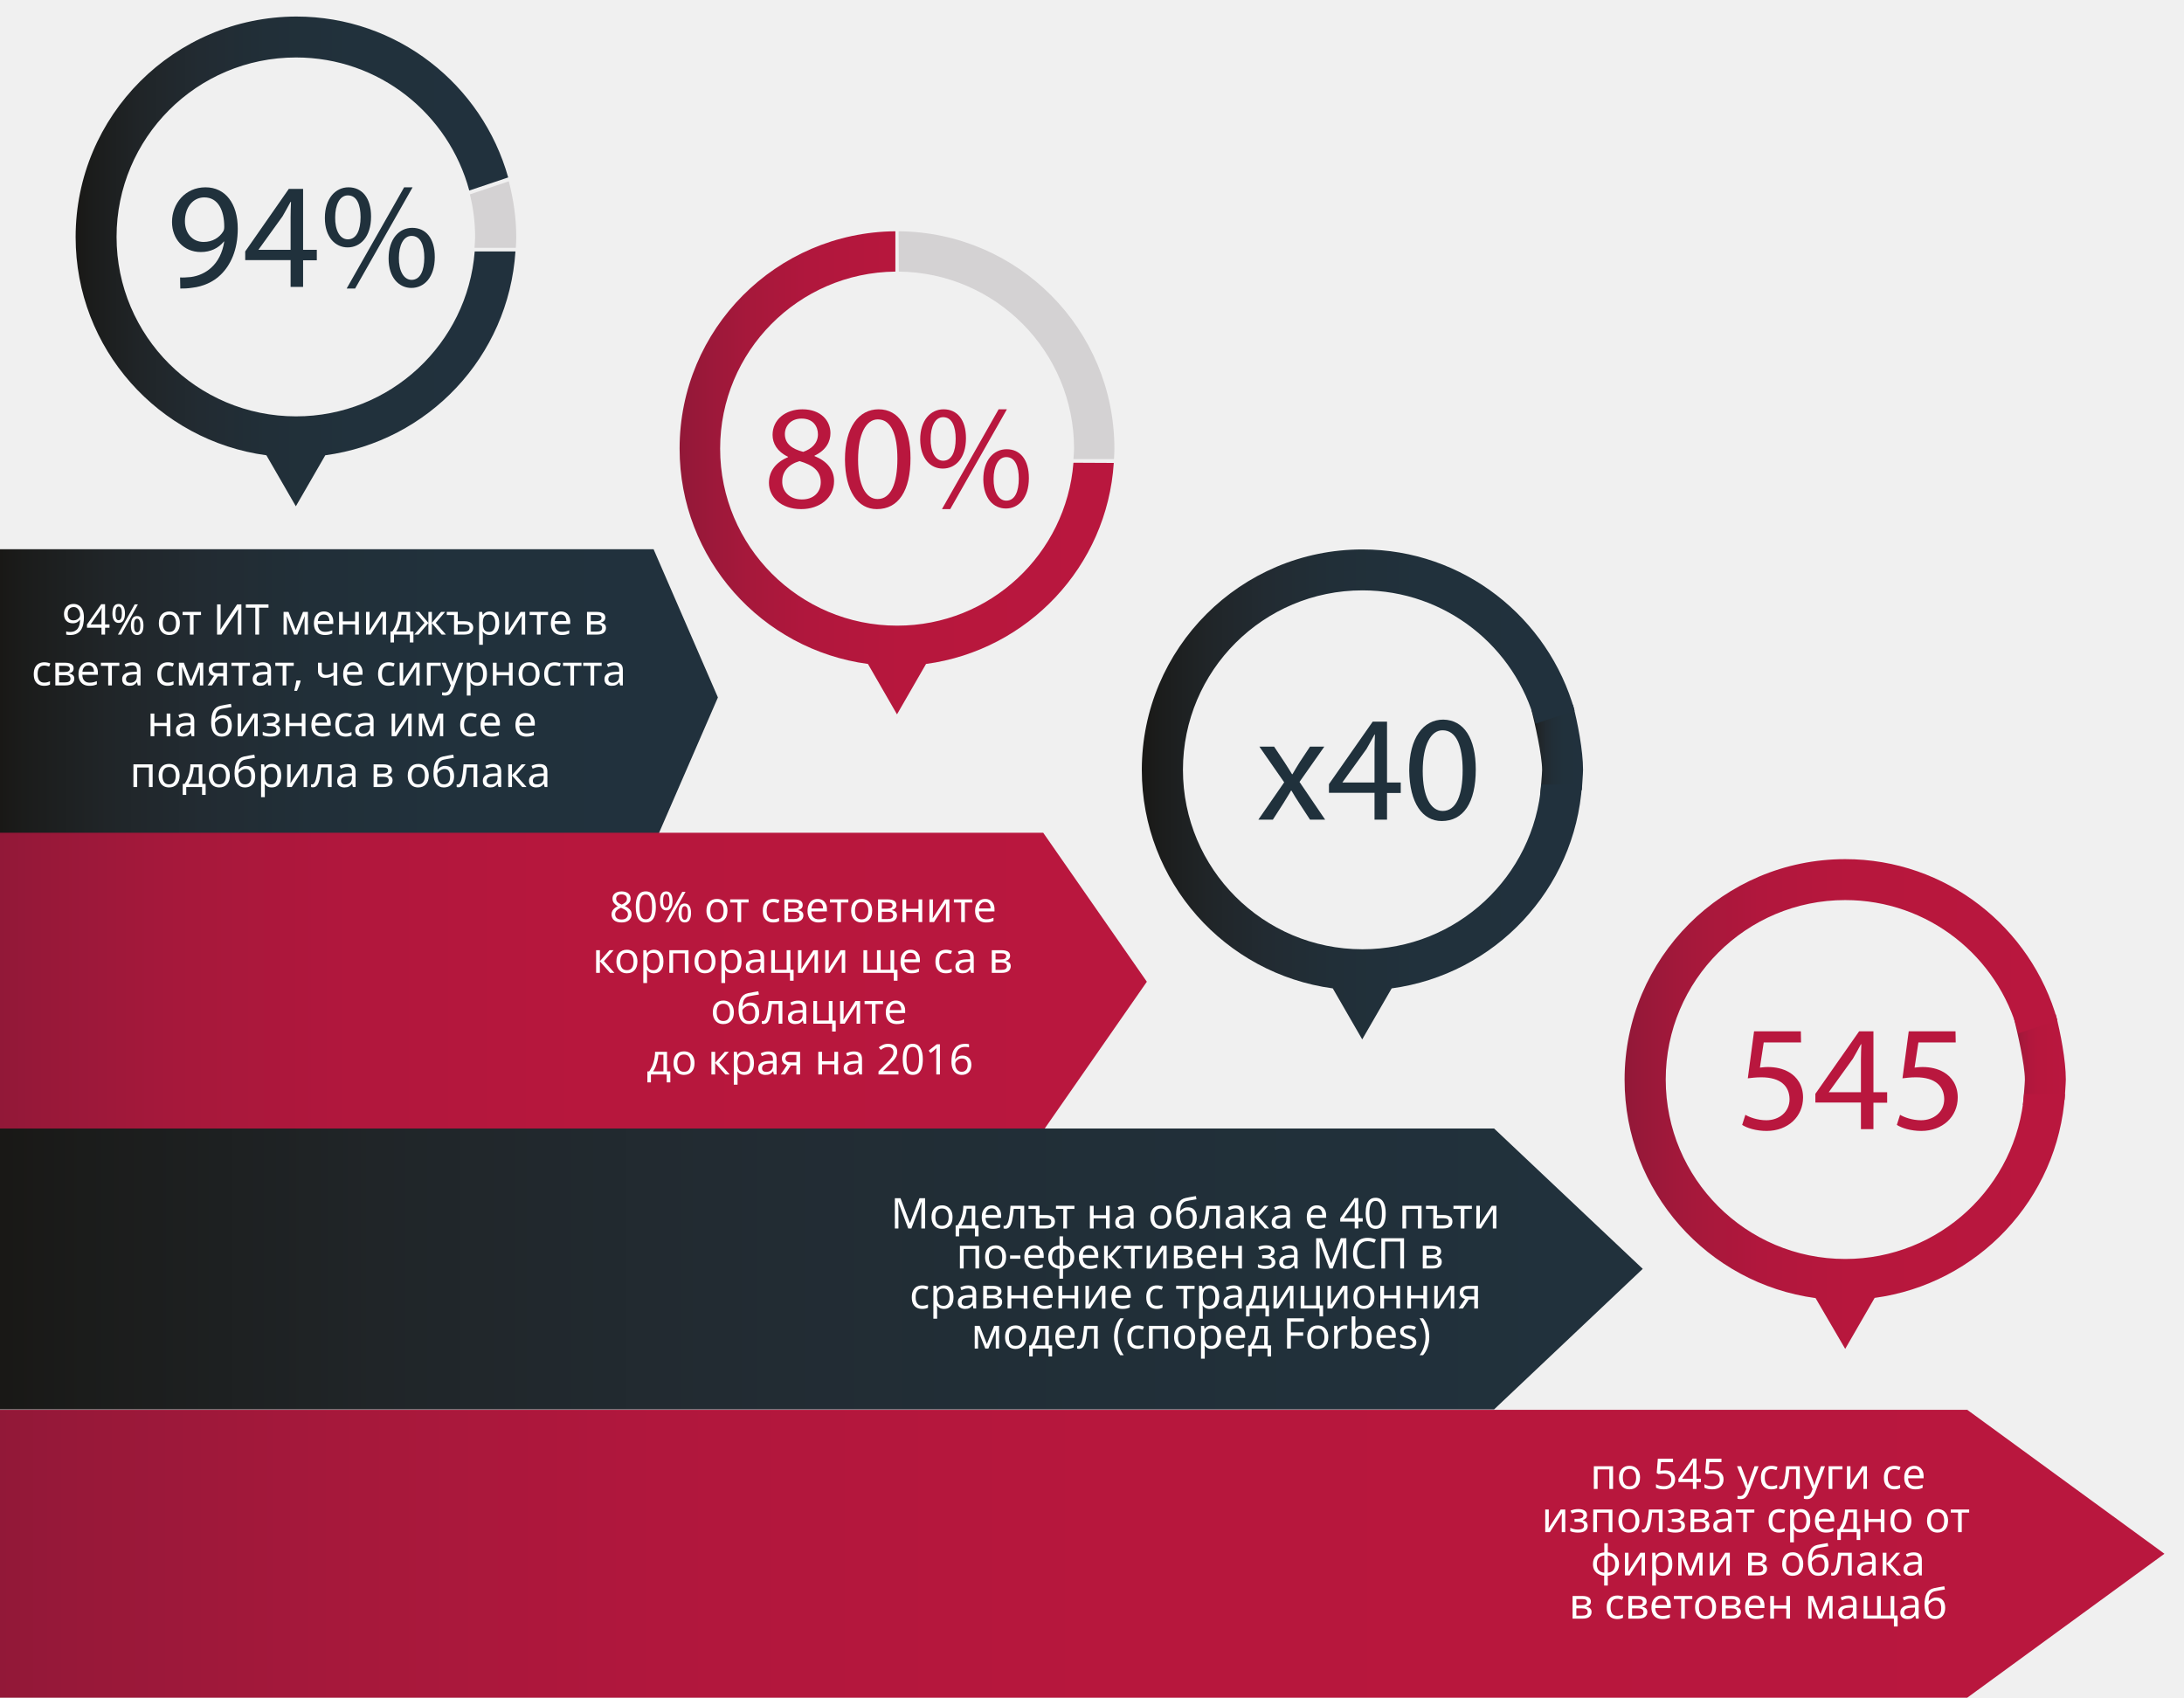
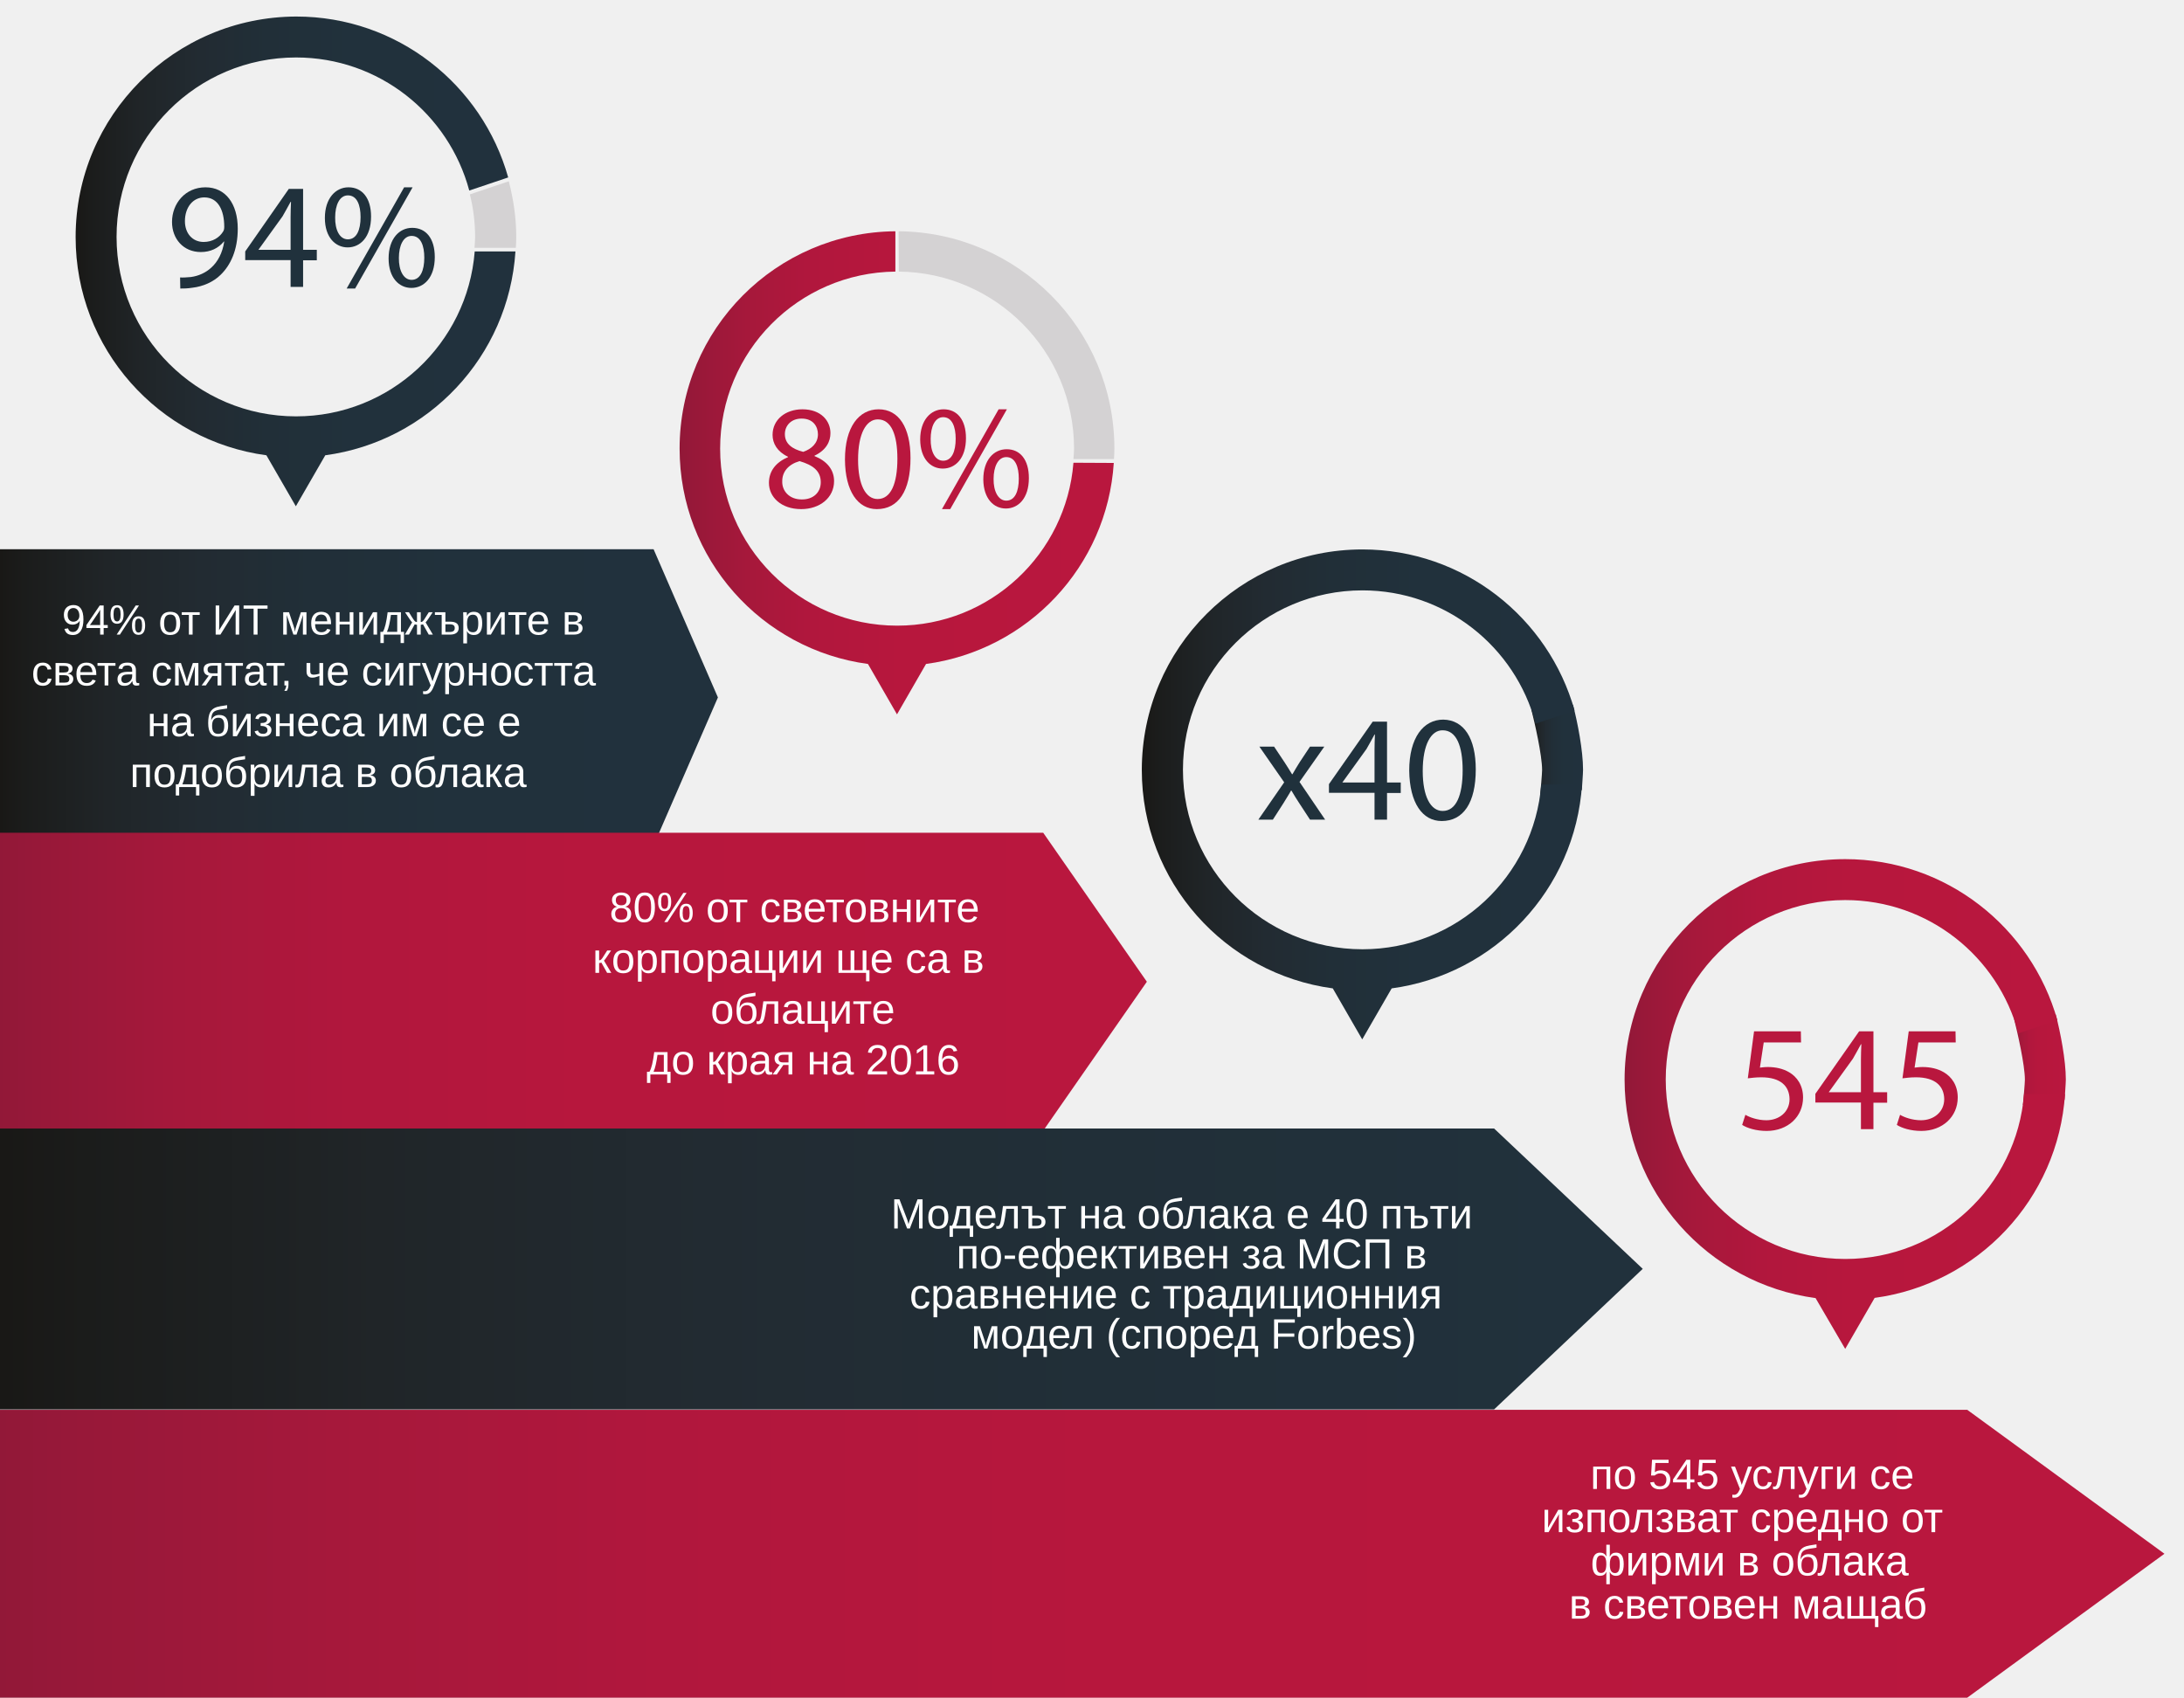
<svg xmlns="http://www.w3.org/2000/svg" xmlns:xlink="http://www.w3.org/1999/xlink" version="1.1" id="Ebene_1" x="0px" y="0px" viewBox="0 0 1083 842" style="enable-background:new 0 0 1083 842;" xml:space="preserve">
  <style type="text/css">
	.st0{clip-path:url(#SVGID_2_);fill:url(#SVGID_3_);}
	.st1{fill:url(#SVGID_4_);}
	.st2{fill:url(#SVGID_5_);}
	.st3{fill:#20313C;}
	.st4{clip-path:url(#SVGID_7_);fill:url(#SVGID_8_);}
	.st5{fill:none;}
	.st6{fill:#FFFFFF;}
- 	.st7{font-family:'HelenPro-Regular';}
+ 	.st7{font-family:'HelenProRegular', 'Arial', sans-serif;}
	.st8{font-size:21px;}
	.st9{fill:#D4D2D3;}
	.st10{fill:url(#SVGID_9_);}
	.st11{fill:#B9173E;}
	.st12{fill:url(#SVGID_10_);}
	.st13{clip-path:url(#SVGID_12_);fill:url(#SVGID_13_);}
	.st14{clip-path:url(#SVGID_15_);fill:url(#SVGID_16_);}
	.st15{fill:url(#SVGID_17_);}
	.st16{fill:url(#SVGID_18_);}
</style>
  <g>
    <g>
      <g>
        <g>
          <defs>
            <polygon id="SVGID_1_" points="0,272.4 0,419.3 324.1,419.3 356,345.9 324.1,272.4      " />
          </defs>
          <clipPath id="SVGID_2_">
            <use xlink:href="#SVGID_1_" style="overflow:visible;" />
          </clipPath>
          <linearGradient id="SVGID_3_" gradientUnits="userSpaceOnUse" x1="304.561" y1="778.214" x2="305.51" y2="778.214" gradientTransform="matrix(375.1194 0 0 -375.1194 -114246.805 292269.125)">
            <stop offset="0" style="stop-color:#191816" />
            <stop offset="3.293890e-02" style="stop-color:#1B1C1B" />
            <stop offset="0.15" style="stop-color:#202528" />
            <stop offset="0.283" style="stop-color:#222B32" />
            <stop offset="0.437" style="stop-color:#212F38" />
            <stop offset="0.631" style="stop-color:#21313C" />
            <stop offset="1" style="stop-color:#21313D" />
          </linearGradient>
          <rect y="272.4" class="st0" width="356" height="146.9" />
        </g>
      </g>
    </g>
    <g>
      <g>
        <linearGradient id="SVGID_4_" gradientUnits="userSpaceOnUse" x1="759.3" y1="92.95" x2="785" y2="92.95" gradientTransform="matrix(1 0 0 1 0 279)">
          <stop offset="0" style="stop-color:#191816" />
          <stop offset="3.293890e-02" style="stop-color:#1B1C1B" />
          <stop offset="0.15" style="stop-color:#202528" />
          <stop offset="0.283" style="stop-color:#222B32" />
          <stop offset="0.437" style="stop-color:#212F38" />
          <stop offset="0.631" style="stop-color:#21313C" />
          <stop offset="1" style="stop-color:#21313D" />
        </linearGradient>
        <path class="st1" d="M784.4,391.9c0.1-1.8,0.6-8.3,0.6-10.1c0-9.6-2.7-23.5-5-32.3l-20.7,2.1c1.7,6.8,5.4,22.9,5.4,30.3     c0,1.8-0.8,10.8-1,12.5L784.4,391.9z" />
        <linearGradient id="SVGID_5_" gradientUnits="userSpaceOnUse" x1="566.2" y1="115" x2="784.5" y2="115" gradientTransform="matrix(1 0 0 1 0 279)">
          <stop offset="0" style="stop-color:#191816" />
          <stop offset="3.293890e-02" style="stop-color:#1B1C1B" />
          <stop offset="0.15" style="stop-color:#202528" />
          <stop offset="0.283" style="stop-color:#222B32" />
          <stop offset="0.437" style="stop-color:#212F38" />
          <stop offset="0.631" style="stop-color:#21313C" />
          <stop offset="1" style="stop-color:#21313D" />
        </linearGradient>
        <path class="st2" d="M764.3,388.9c-3.6,45.8-41.9,81.9-88.7,81.9c-49.2,0-89-39.9-89-89c0-49.2,39.9-89,89-89     c41.2,0,75.8,28,85.9,66.1l19.3-6.5c-12.9-46-55.1-79.9-105.2-79.9c-60.4,0-109.4,49-109.4,109.4c0,55.4,41.3,101.1,94.7,108.3     l14.6,25.3l14.6-25.3c51.1-6.9,91-49,94.4-101.1h-20.2L764.3,388.9L764.3,388.9z" />
      </g>
      <g>
        <path class="st3" d="M631.8,370.3l5.2,7.8c1.3,2,2.5,3.9,3.7,5.9h0.2c1.2-2.2,2.4-4,3.6-6l5.1-7.7h7.1l-12.3,17.5l12.7,18.7h-7.5     l-5.3-8.1c-1.4-2.1-2.6-4.1-3.9-6.3h-0.2c-1.2,2.2-2.5,4.1-3.8,6.3l-5.2,8.1H624l12.8-18.5l-12.3-17.7L631.8,370.3L631.8,370.3z" />
        <path class="st3" d="M681.6,406.4v-13.2H659v-4.3l21.7-31h7.1v30.2h6.8v5.2h-6.8v13.2h-6.2V406.4z M681.6,388.1v-16.2     c0-2.5,0.1-5.1,0.2-7.6h-0.2c-1.5,2.8-2.7,4.9-4,7.2L665.7,388v0.1H681.6z" />
        <path class="st3" d="M731.8,381.6c0,16.5-6.1,25.6-16.9,25.6c-9.5,0-15.9-8.9-16.1-25c0-16.3,7-25.3,16.9-25.3     C726,357.1,731.8,366.2,731.8,381.6z M705.5,382.4c0,12.6,3.9,19.8,9.9,19.8c6.7,0,9.9-7.8,9.9-20.2c0-12-3.1-19.8-9.9-19.8     C709.7,362.1,705.5,369.2,705.5,382.4z" />
      </g>
    </g>
    <g>
      <g>
        <g>
          <defs>
            <polygon id="SVGID_6_" points="0,413 0,560.8 517.3,560.8 568.7,486.9 517.3,413      " />
          </defs>
          <clipPath id="SVGID_7_">
            <use xlink:href="#SVGID_6_" style="overflow:visible;" />
          </clipPath>
          <linearGradient id="SVGID_8_" gradientUnits="userSpaceOnUse" x1="302.083" y1="778" x2="303.484" y2="778" gradientTransform="matrix(407 0 0 -407 -122949.328 317133.094)">
            <stop offset="0" style="stop-color:#921838" />
            <stop offset="3.175431e-02" style="stop-color:#971839" />
            <stop offset="0.155" style="stop-color:#A6183B" />
            <stop offset="0.306" style="stop-color:#B1173D" />
            <stop offset="0.51" style="stop-color:#B7173D" />
            <stop offset="1" style="stop-color:#B9173E" />
          </linearGradient>
          <rect y="413" class="st4" width="568.7" height="147.8" />
        </g>
      </g>
    </g>
    <g>
      <rect x="277" y="441.3" class="st5" width="256.6" height="106.2" />
      <text transform="matrix(1 0 0 1 302.2241 457.3032)" class="st6 st7 st8">80% от световните </text>
      <text transform="matrix(1 0 0 1 293.8241 482.5032)" class="st6 st7 st8">корпорации ще са в </text>
      <text transform="matrix(1 0 0 1 352.3241 507.7032)" class="st6 st7 st8">облаците </text>
      <text transform="matrix(1 0 0 1 320.6241 532.9032)" class="st6 st7 st8">до края на 2016</text>
      <g>
        <path class="st9" d="M445.7,134.7c48.1,0.5,86.9,39.6,86.9,87.8c0,1.8-0.2,3.5-0.3,5.2h20.1c0.1-1.7,0.2-3.5,0.2-5.2     c0-59.3-47.8-107.3-107-107.8L445.7,134.7L445.7,134.7z" />
        <linearGradient id="SVGID_9_" gradientUnits="userSpaceOnUse" x1="337" y1="-44.5" x2="552.3" y2="-44.5" gradientTransform="matrix(1 0 0 1 0 279)">
          <stop offset="0" style="stop-color:#921838" />
          <stop offset="3.175431e-02" style="stop-color:#971839" />
          <stop offset="0.155" style="stop-color:#A6183B" />
          <stop offset="0.306" style="stop-color:#B1173D" />
          <stop offset="0.51" style="stop-color:#B7173D" />
          <stop offset="1" style="stop-color:#B9173E" />
        </linearGradient>
        <path class="st10" d="M532.3,229.5c-3.6,45.2-41.3,80.8-87.4,80.8c-48.5,0-87.8-39.3-87.8-87.8c0-48.2,38.8-87.3,86.9-87.8v-20     c-59.1,0.5-107,48.5-107,107.8c0,54.7,40.7,99.7,93.4,106.8l14.4,25l14.4-25c50.4-6.8,89.8-48.3,93.1-99.7L532.3,229.5     L532.3,229.5z" />
      </g>
      <g>
        <path class="st11" d="M381.3,239.5c0-6,3.6-10.3,9.5-12.8l-0.1-0.2c-5.3-2.5-7.6-6.6-7.6-10.8c0-7.6,6.4-12.7,14.8-12.7     c9.3,0,13.9,5.8,13.9,11.8c0,4.1-2,8.4-7.9,11.2v0.2c6,2.4,9.7,6.6,9.7,12.4c0,8.3-7.1,13.9-16.3,13.9     C387.3,252.5,381.3,246.5,381.3,239.5z M407,239.2c0-5.8-4.1-8.6-10.5-10.5c-5.6,1.6-8.6,5.3-8.6,9.9c-0.2,4.9,3.5,9.1,9.6,9.1     C403.3,247.8,407,244.2,407,239.2z M389.2,215.3c0,4.8,3.6,7.4,9.1,8.8c4.1-1.4,7.3-4.3,7.3-8.7c0-3.8-2.3-7.8-8.1-7.8     C392.2,207.6,389.2,211.2,389.2,215.3z" />
        <path class="st11" d="M451.5,227.2c0,16.3-6,25.3-16.7,25.3c-9.4,0-15.7-8.8-15.8-24.6c0-16.1,6.9-24.9,16.7-24.9     C445.7,203,451.5,212,451.5,227.2z M425.5,228c0,12.5,3.8,19.5,9.7,19.5c6.6,0,9.8-7.7,9.8-20c0-11.8-3-19.5-9.7-19.5     C429.6,208,425.5,214.9,425.5,228z" />
        <path class="st11" d="M479,217.3c0,10.1-5.3,15.1-11.5,15.1c-6,0-11.1-4.8-11.2-14.4c0-9.6,5.2-15,11.6-15     C474.6,203,479,208.1,479,217.3z M461.5,217.7c-0.1,6.1,2.1,10.8,6.2,10.8c4.3,0,6.2-4.6,6.2-10.9c0-5.8-1.7-10.7-6.2-10.7     C463.6,206.9,461.5,211.7,461.5,217.7z M467.1,252.5l28.1-49.5h4.1l-28.1,49.5H467.1z M510.2,237.1c0,10.1-5.3,15.1-11.4,15.1     c-6,0-11.1-4.8-11.2-14.4c0-9.7,5.2-15,11.6-15C505.9,222.8,510.2,228,510.2,237.1z M492.7,237.5c-0.1,6.1,2.3,10.8,6.3,10.8     c4.3,0,6.2-4.6,6.2-10.9c0-5.8-1.7-10.7-6.2-10.7C494.9,226.7,492.7,231.5,492.7,237.5z" />
      </g>
    </g>
    <g>
      <rect x="15.4" y="298.8" class="st5" width="321.6" height="128.5" />
      <text transform="matrix(1 0 0 1 30.6885 314.7329)" class="st6 st7 st8">94% от ИТ мениджърите в </text>
      <text transform="matrix(1 0 0 1 15.5885 339.9329)" class="st6 st7 st8">света смятат, че сигурността </text>
      <text transform="matrix(1 0 0 1 72.8885 365.1329)" class="st6 st7 st8">на бизнеса им се е </text>
      <text transform="matrix(1 0 0 1 64.3885 390.3329)" class="st6 st7 st8">подобрила в облака</text>
      <g>
        <linearGradient id="SVGID_10_" gradientUnits="userSpaceOnUse" x1="37.5" y1="-149.35" x2="255.6" y2="-149.35" gradientTransform="matrix(1 0 0 1 0 279)">
          <stop offset="0" style="stop-color:#191816" />
          <stop offset="3.293890e-02" style="stop-color:#1B1C1B" />
          <stop offset="0.15" style="stop-color:#202528" />
          <stop offset="0.283" style="stop-color:#222B32" />
          <stop offset="0.437" style="stop-color:#212F38" />
          <stop offset="0.631" style="stop-color:#21313C" />
          <stop offset="1" style="stop-color:#21313D" />
        </linearGradient>
        <path class="st12" d="M235.4,124.7c-3.6,45.8-41.9,81.8-88.6,81.8c-49.1,0-89-39.8-89-89c0-49.1,39.8-89,89-89     c41.2,0,75.7,28,85.9,66L252,88C239.1,42,197,8.2,146.9,8.2C86.4,8.4,37.5,57.3,37.5,117.6c0,55.4,41.2,101,94.6,108.2l14.6,25.3     l14.6-25.3c51.1-6.9,90.9-48.9,94.3-101.1C255.6,124.7,235.4,124.7,235.4,124.7z" />
        <path class="st9" d="M255.8,122.9c0.1-1.8,0.2-3.5,0.2-5.3c0-9.6-1.4-18.8-3.7-27.7L233,96.4c1.7,6.8,2.6,13.9,2.6,21.2     c0,1.8-0.2,3.5-0.3,5.3C235.3,122.9,255.8,122.9,255.8,122.9z" />
      </g>
      <g>
        <path class="st3" d="M89.3,137.6c1.4,0.1,3.1,0,5.3-0.2c3.8-0.5,7.4-2.1,10.2-4.7c3.2-2.9,5.5-7.2,6.4-12.9H111     c-2.7,3.3-6.6,5.2-11.4,5.2c-8.7,0-14.3-6.6-14.3-14.9c0-9.2,6.6-17.2,16.6-17.2c9.9,0,16,8.1,16,20.5c0,10.7-3.6,18.1-8.4,22.8     c-3.7,3.7-8.9,5.9-14.1,6.5c-2.4,0.4-4.5,0.4-6,0.4L89.3,137.6L89.3,137.6z M91.7,109.7c0,6,3.7,10.3,9.3,10.3     c4.4,0,7.8-2.2,9.6-5.1c0.4-0.6,0.6-1.3,0.6-2.4c0-8.3-3.1-14.6-9.9-14.6C95.7,97.9,91.7,102.8,91.7,109.7z" />
        <path class="st3" d="M144.1,142.3V129h-22.5v-4.3l21.6-31h7.1v30.2h6.8v5.2h-6.8v13.2L144.1,142.3L144.1,142.3z M144.1,123.9     v-16.2c0-2.5,0.1-5.1,0.2-7.6h-0.2c-1.5,2.8-2.7,4.9-4,7.2l-11.9,16.5v0.1C128.2,123.9,144.1,123.9,144.1,123.9z" />
        <path class="st3" d="M184,107.4c0,10.2-5.4,15.3-11.6,15.3c-6,0-11.3-4.9-11.3-14.6s5.3-15.2,11.7-15.2     C179.5,92.9,184,98.1,184,107.4z M166.2,107.8c-0.1,6.2,2.2,10.9,6.3,10.9c4.3,0,6.3-4.6,6.3-11c0-5.9-1.7-10.8-6.3-10.8     C168.4,96.9,166.2,101.7,166.2,107.8z M171.9,143.1l28.5-50.2h4.2l-28.5,50.2H171.9z M215.6,127.5c0,10.2-5.4,15.3-11.6,15.3     c-6,0-11.3-4.9-11.3-14.6c0-9.8,5.3-15.2,11.7-15.2C211.2,113,215.6,118.2,215.6,127.5z M197.8,127.9c-0.1,6.2,2.3,10.9,6.3,10.9     c4.3,0,6.3-4.6,6.3-11c0-5.9-1.7-10.8-6.3-10.8C200,117,197.8,121.8,197.8,127.9z" />
      </g>
    </g>
    <g>
      <g>
        <g>
          <defs>
            <polygon id="SVGID_11_" points="0,559.7 0,699 740.9,699 814.6,629.3 740.9,559.7      " />
          </defs>
          <clipPath id="SVGID_12_">
            <use xlink:href="#SVGID_11_" style="overflow:visible;" />
          </clipPath>
          <linearGradient id="SVGID_13_" gradientUnits="userSpaceOnUse" x1="304.187" y1="777.459" x2="307.503" y2="777.459" gradientTransform="matrix(375.1194 0 0 -375.1194 -114106.305 292269.125)">
            <stop offset="0" style="stop-color:#191816" />
            <stop offset="3.293890e-02" style="stop-color:#1B1C1B" />
            <stop offset="0.15" style="stop-color:#202528" />
            <stop offset="0.283" style="stop-color:#222B32" />
            <stop offset="0.437" style="stop-color:#212F38" />
            <stop offset="0.631" style="stop-color:#21313C" />
            <stop offset="1" style="stop-color:#21313D" />
          </linearGradient>
          <rect y="559.7" class="st13" width="1244.1" height="139.3" />
        </g>
      </g>
    </g>
    <g>
      <g>
        <g>
          <defs>
            <polygon id="SVGID_14_" points="0,699.2 0,842 975.5,842 1073.3,770.6 975.5,699.2      " />
          </defs>
          <clipPath id="SVGID_15_">
            <use xlink:href="#SVGID_14_" style="overflow:visible;" />
          </clipPath>
          <linearGradient id="SVGID_16_" gradientUnits="userSpaceOnUse" x1="304.247" y1="777.303" x2="306.891" y2="777.303" gradientTransform="matrix(407 0 0 -407 -123831.328 317133.094)">
            <stop offset="0" style="stop-color:#921838" />
            <stop offset="3.175431e-02" style="stop-color:#971839" />
            <stop offset="0.155" style="stop-color:#A6183B" />
            <stop offset="0.306" style="stop-color:#B1173D" />
            <stop offset="0.51" style="stop-color:#B7173D" />
            <stop offset="1" style="stop-color:#B9173E" />
          </linearGradient>
          <rect y="699.2" class="st14" width="1073.3" height="142.8" />
        </g>
      </g>
    </g>
    <text transform="matrix(1 0 0 1 441.7212 609.2666)" class="st6 st7 st8">Моделът на облака е 40 пъти </text>
    <text transform="matrix(1 0 0 1 474.2212 629.1182)" class="st6 st7 st8">по-ефективен за МСП в </text>
    <text transform="matrix(1 0 0 1 450.9858 648.9712)" class="st6 st7 st8">сравнение с традиционния </text>
    <text transform="matrix(1 0 0 1 481.5679 668.8252)" class="st6 st7 st8">модел (според Forbes) </text>
    <text transform="matrix(1 0 0 1 788.5757 738.4512)" class="st6 st7 st8">по 545 услуги се  </text>
    <text transform="matrix(1 0 0 1 764.4741 759.896)" class="st6 st7 st8">използват средно от </text>
    <text transform="matrix(1 0 0 1 788.7759 781.3403)" class="st6 st7 st8">фирми в облака </text>
    <text transform="matrix(1 0 0 1 778.0347 802.7861)" class="st6 st7 st8">в световен мащаб </text>
    <g>
      <g>
        <linearGradient id="SVGID_17_" gradientUnits="userSpaceOnUse" x1="998.636" y1="246.55" x2="1024.336" y2="246.55" gradientTransform="matrix(1 0 0 1 0 279)">
          <stop offset="0" style="stop-color:#921838" />
          <stop offset="3.175431e-02" style="stop-color:#971839" />
          <stop offset="0.155" style="stop-color:#A6183B" />
          <stop offset="0.306" style="stop-color:#B1173D" />
          <stop offset="0.51" style="stop-color:#B7173D" />
          <stop offset="1" style="stop-color:#B9173E" />
        </linearGradient>
        <path class="st15" d="M1023.8,545.5c0.1-1.8,0.6-8.3,0.6-10.1c0-9.6-2.7-23.5-5-32.3l-20.7,2.1c1.7,6.8,5.4,22.9,5.4,30.3     c0,1.8-0.8,10.8-1,12.5L1023.8,545.5z" />
        <linearGradient id="SVGID_18_" gradientUnits="userSpaceOnUse" x1="805.6" y1="268.55" x2="1024" y2="268.55" gradientTransform="matrix(1 0 0 1 0 279)">
          <stop offset="0" style="stop-color:#921838" />
          <stop offset="3.175431e-02" style="stop-color:#971839" />
          <stop offset="0.155" style="stop-color:#A6183B" />
          <stop offset="0.306" style="stop-color:#B1173D" />
          <stop offset="0.51" style="stop-color:#B7173D" />
          <stop offset="1" style="stop-color:#B9173E" />
        </linearGradient>
        <path class="st16" d="M1003.7,542.5c-3.6,45.8-41.9,81.9-88.7,81.9c-49.2,0-89-39.9-89-89c0-49.2,39.9-89,89-89     c41.2,0,75.8,28,85.9,66.1l19.3-6.5c-12.9-46-55.1-79.9-105.2-79.9c-60.4,0-109.4,49-109.4,109.4c0,55.4,41.3,101.1,94.7,108.3     L915,669l14.6-25.3c51.1-6.9,91-49,94.4-101.1h-20.3V542.5z" />
      </g>
      <g>
        <path class="st11" d="M893.1,517h-18.5l-1.9,12.5c1.1-0.1,2.2-0.3,4-0.3c3.7,0,7.5,0.8,10.5,2.6c3.8,2.2,6.9,6.4,6.9,12.5     c0,9.5-7.5,16.6-18.1,16.6c-5.3,0-9.8-1.5-12.1-3l1.6-5c2,1.2,6,2.7,10.4,2.7c6.2,0,11.5-4,11.5-10.5c-0.1-6.3-4.3-10.8-14-10.8     c-2.8,0-4.9,0.3-6.7,0.5l3.1-23.3H893L893.1,517L893.1,517z" />
        <path class="st11" d="M922.8,560v-13.2h-22.6v-4.3l21.7-31h7.1v30.2h6.8v5.2H929V560H922.8z M922.8,541.7v-16.2     c0-2.5,0.1-5.1,0.2-7.6h-0.2c-1.5,2.8-2.7,4.9-4,7.2l-11.9,16.5v0.1H922.8z" />
        <path class="st11" d="M969.8,517h-18.5l-1.9,12.5c1.1-0.1,2.2-0.3,4-0.3c3.7,0,7.5,0.8,10.5,2.6c3.8,2.2,6.9,6.4,6.9,12.5     c0,9.5-7.5,16.6-18.1,16.6c-5.3,0-9.8-1.5-12.1-3l1.6-5c2,1.2,6,2.7,10.4,2.7c6.2,0,11.5-4,11.5-10.5c-0.1-6.3-4.3-10.8-14-10.8     c-2.8,0-4.9,0.3-6.7,0.5l3.1-23.3h23.2L969.8,517L969.8,517z" />
      </g>
    </g>
  </g>
</svg>
